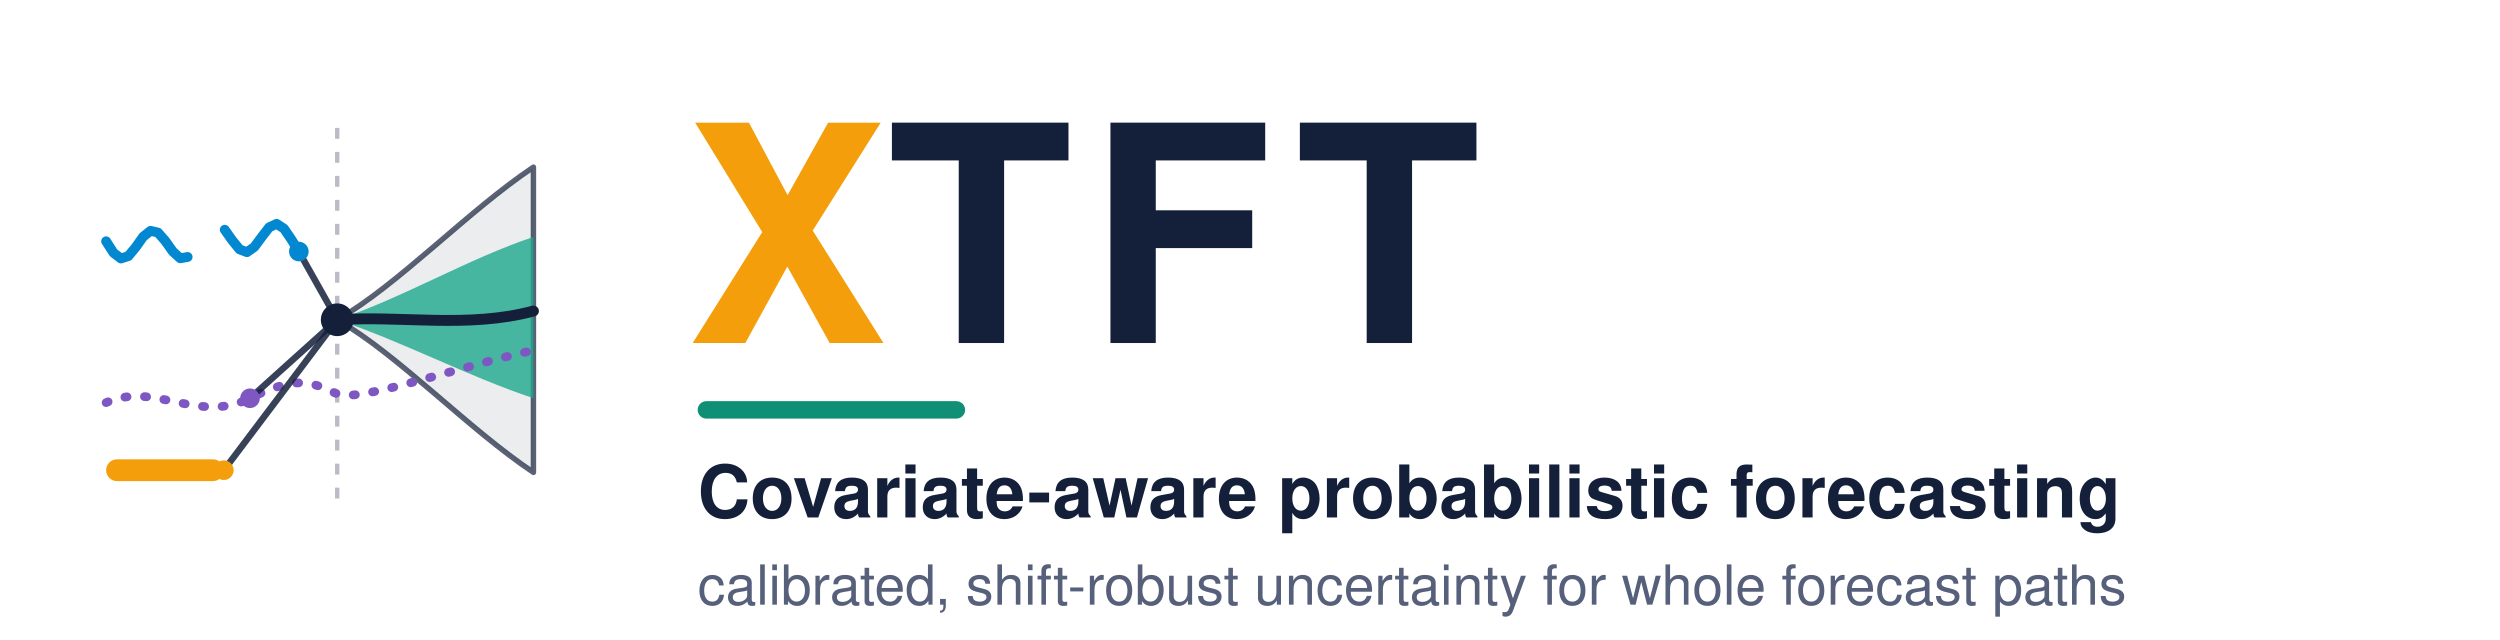
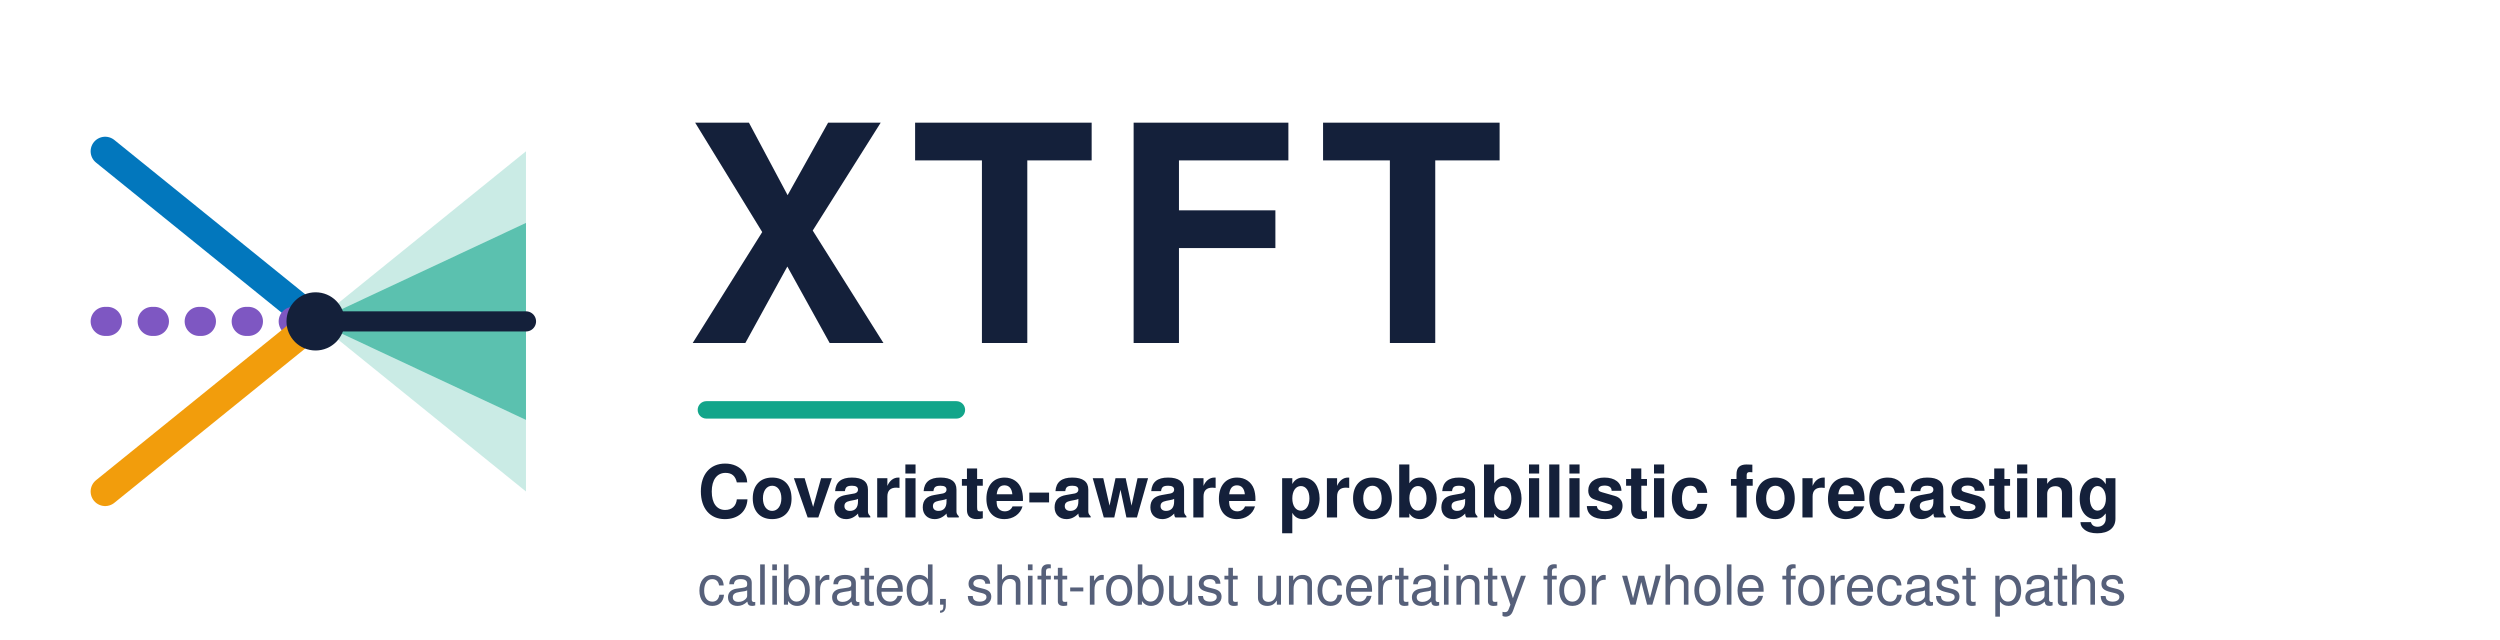
<svg xmlns="http://www.w3.org/2000/svg" viewBox="0 0 860 220" width="860" height="220" role="img" aria-labelledby="t d">
-   <g transform="translate(14 14) scale(0.75)">
-     <line x1="136" y1="40" x2="136" y2="216" stroke="#14203a" stroke-opacity="0.3" stroke-width="2" stroke-dasharray="5 6" />
-     <path d="M136 128 C164 112 196 78 226 58 L226 198            C196 178 164 144 136 128 Z" fill="#14203a" fill-opacity="0.08" stroke="#14203a" stroke-opacity="0.7" stroke-width="2.5" stroke-linejoin="round" />
-     <path d="M136 128 C166 118 196 100 226 90 L226 164            C196 154 166 138 136 128 Z" fill="#1fa98d" fill-opacity="0.8" />
-     <path d="M136 128 C166 126 196 132 226 124" fill="none" stroke="#14203a" stroke-width="5" stroke-linecap="round" />
-     <polyline points="30.0,92.0 33.4,97.3 36.8,99.9 40.2,98.8 43.6,94.7 47.0,89.9 50.4,87.2 53.8,88.0 57.2,91.9 60.6,96.7 64.0,99.8 67.4,99.2" fill="none" stroke="#0288d1" stroke-width="4.5" stroke-linejoin="round" stroke-linecap="round" />
-     <polyline points="84.4,86.7 87.8,91.5 91.2,95.7 94.6,97.0 98.0,94.6 101.4,90.0 104.8,85.6 108.2,84.0 111.6,86.2 115.0,91.2 118.4,96.7" fill="none" stroke="#0288d1" stroke-width="4.5" stroke-linejoin="round" stroke-linecap="round" />
-     <path d="M30 166 C52 156 72 176 96 164 S126 158 136 162            S190 150 226 142" fill="none" stroke="#7e57c2" stroke-width="4" stroke-linecap="round" stroke-dasharray="1 8" />
-     <rect x="30" y="192" width="54" height="10" rx="5" fill="#f59e0b" />
-     <g stroke="#14203a" stroke-opacity="0.85" stroke-width="3" stroke-linecap="round">
-       <line x1="118.4" y1="96.7" x2="136" y2="128" />
-       <line x1="96" y1="164" x2="136" y2="128" />
-       <line x1="84" y1="197" x2="136" y2="128" />
-     </g>
-     <circle cx="118.4" cy="96.7" r="4.5" fill="#0288d1" />
-     <circle cx="96" cy="164" r="4.5" fill="#7e57c2" />
-     <circle cx="84" cy="197" r="4.5" fill="#f59e0b" />
-     <circle cx="136" cy="128" r="7.5" fill="#14203a" />
+   <g transform="translate(10 12) scale(0.77)">
+     <path d="M128 128 L222 52 L222 204 Z" fill="#12a58a" fill-opacity="0.22" />
+     <path d="M128 128 L222 84 L222 172 Z" fill="#12a58a" fill-opacity="0.6" />
+     <path d="M128 128 L222 128" stroke="#14203a" stroke-width="9" stroke-linecap="round" />
+     <path d="M34 52 L128 128" stroke="#0277bd" stroke-width="13" stroke-linecap="round" />
+     <path d="M34 128 L128 128" stroke="#7e57c2" stroke-width="13" stroke-linecap="round" stroke-dasharray="1 20" />
+     <path d="M34 204 L128 128" stroke="#f29d0c" stroke-width="13" stroke-linecap="round" />
+     <circle cx="128" cy="128" r="13" fill="#14203a" />
  </g>
  <g font-family="'Segoe UI', 'Helvetica Neue', Helvetica, Arial, sans-serif">
-     <text x="236" y="118" font-size="104" font-weight="700" letter-spacing="6" fill="#14203a">
-       <tspan fill="#f59e0b">X</tspan>TFT</text>
-     <rect x="240" y="138" width="92" height="6" rx="3" fill="#0f8f76" />
+     <text x="236" y="118" font-size="104" font-weight="700" letter-spacing="6" fill="#14203a">XTFT</text>
+     <rect x="240" y="138" width="92" height="6" rx="3" fill="#12a58a" />
    <text x="240" y="178" font-size="25" font-weight="600" fill="#14203a">Covariate-aware probabilistic forecasting</text>
    <text x="240" y="208" font-size="19" fill="#56607a">calibrated, shift-robust uncertainty for whole forecast paths</text>
  </g>
</svg>
